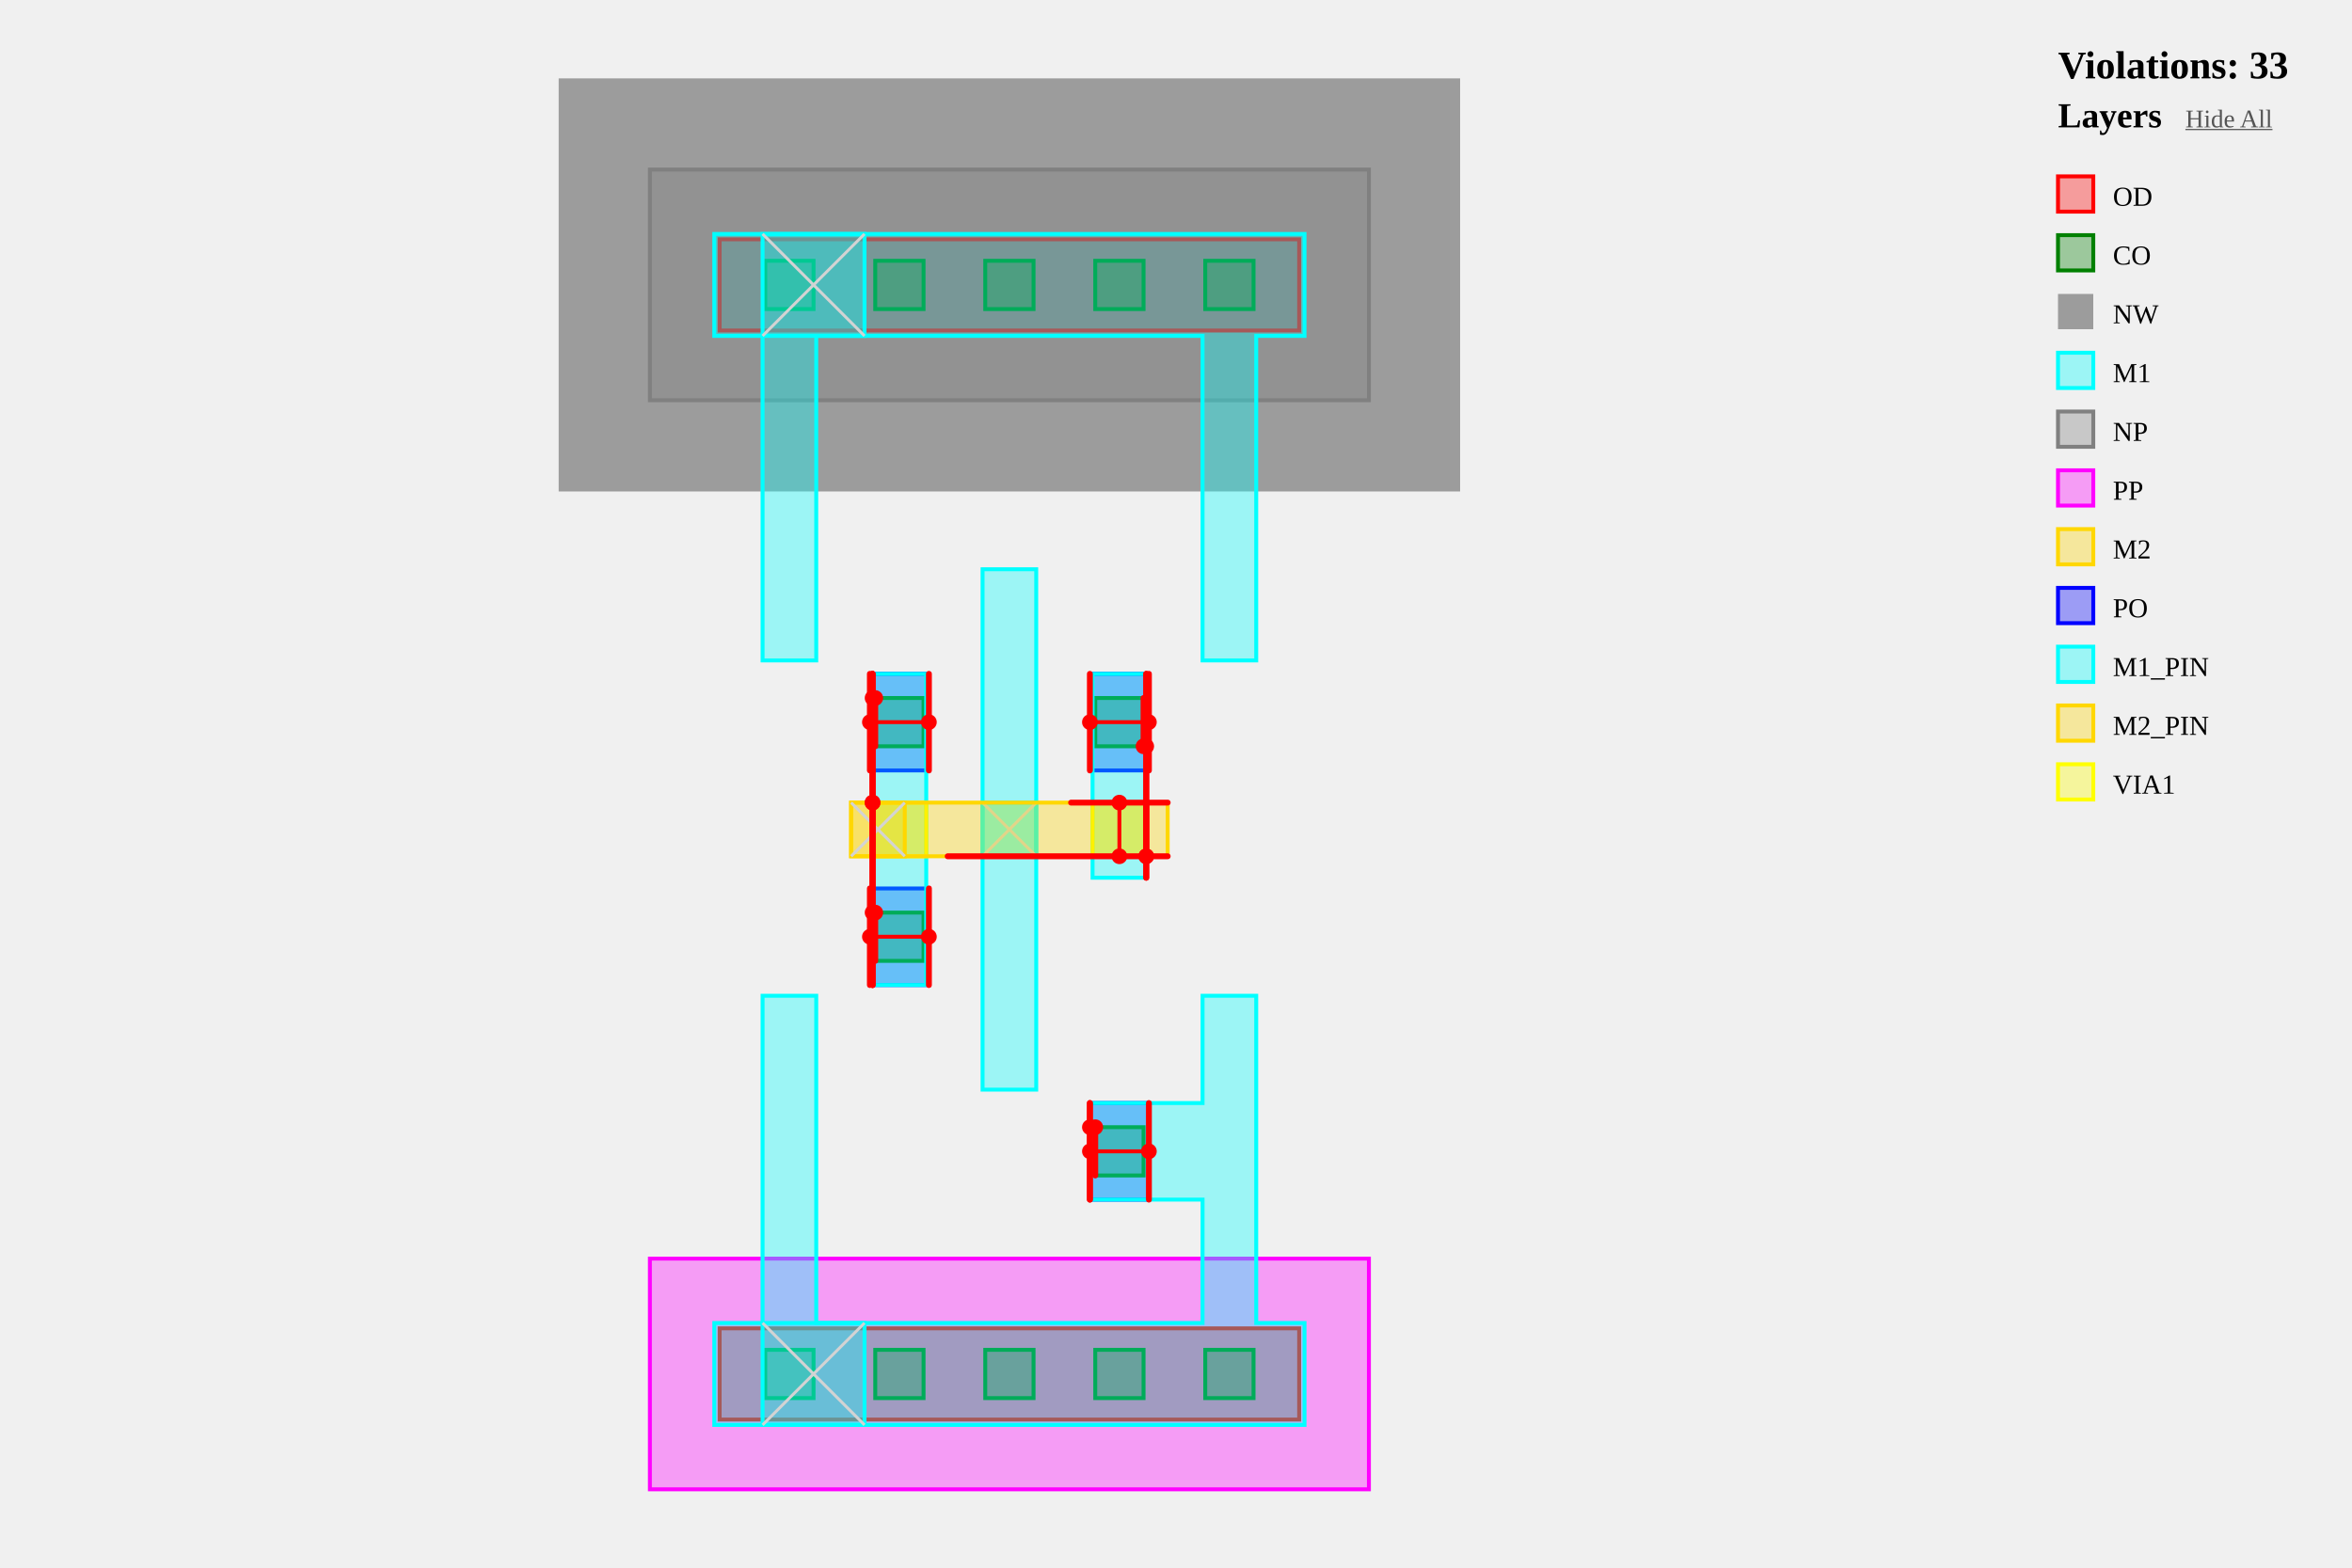
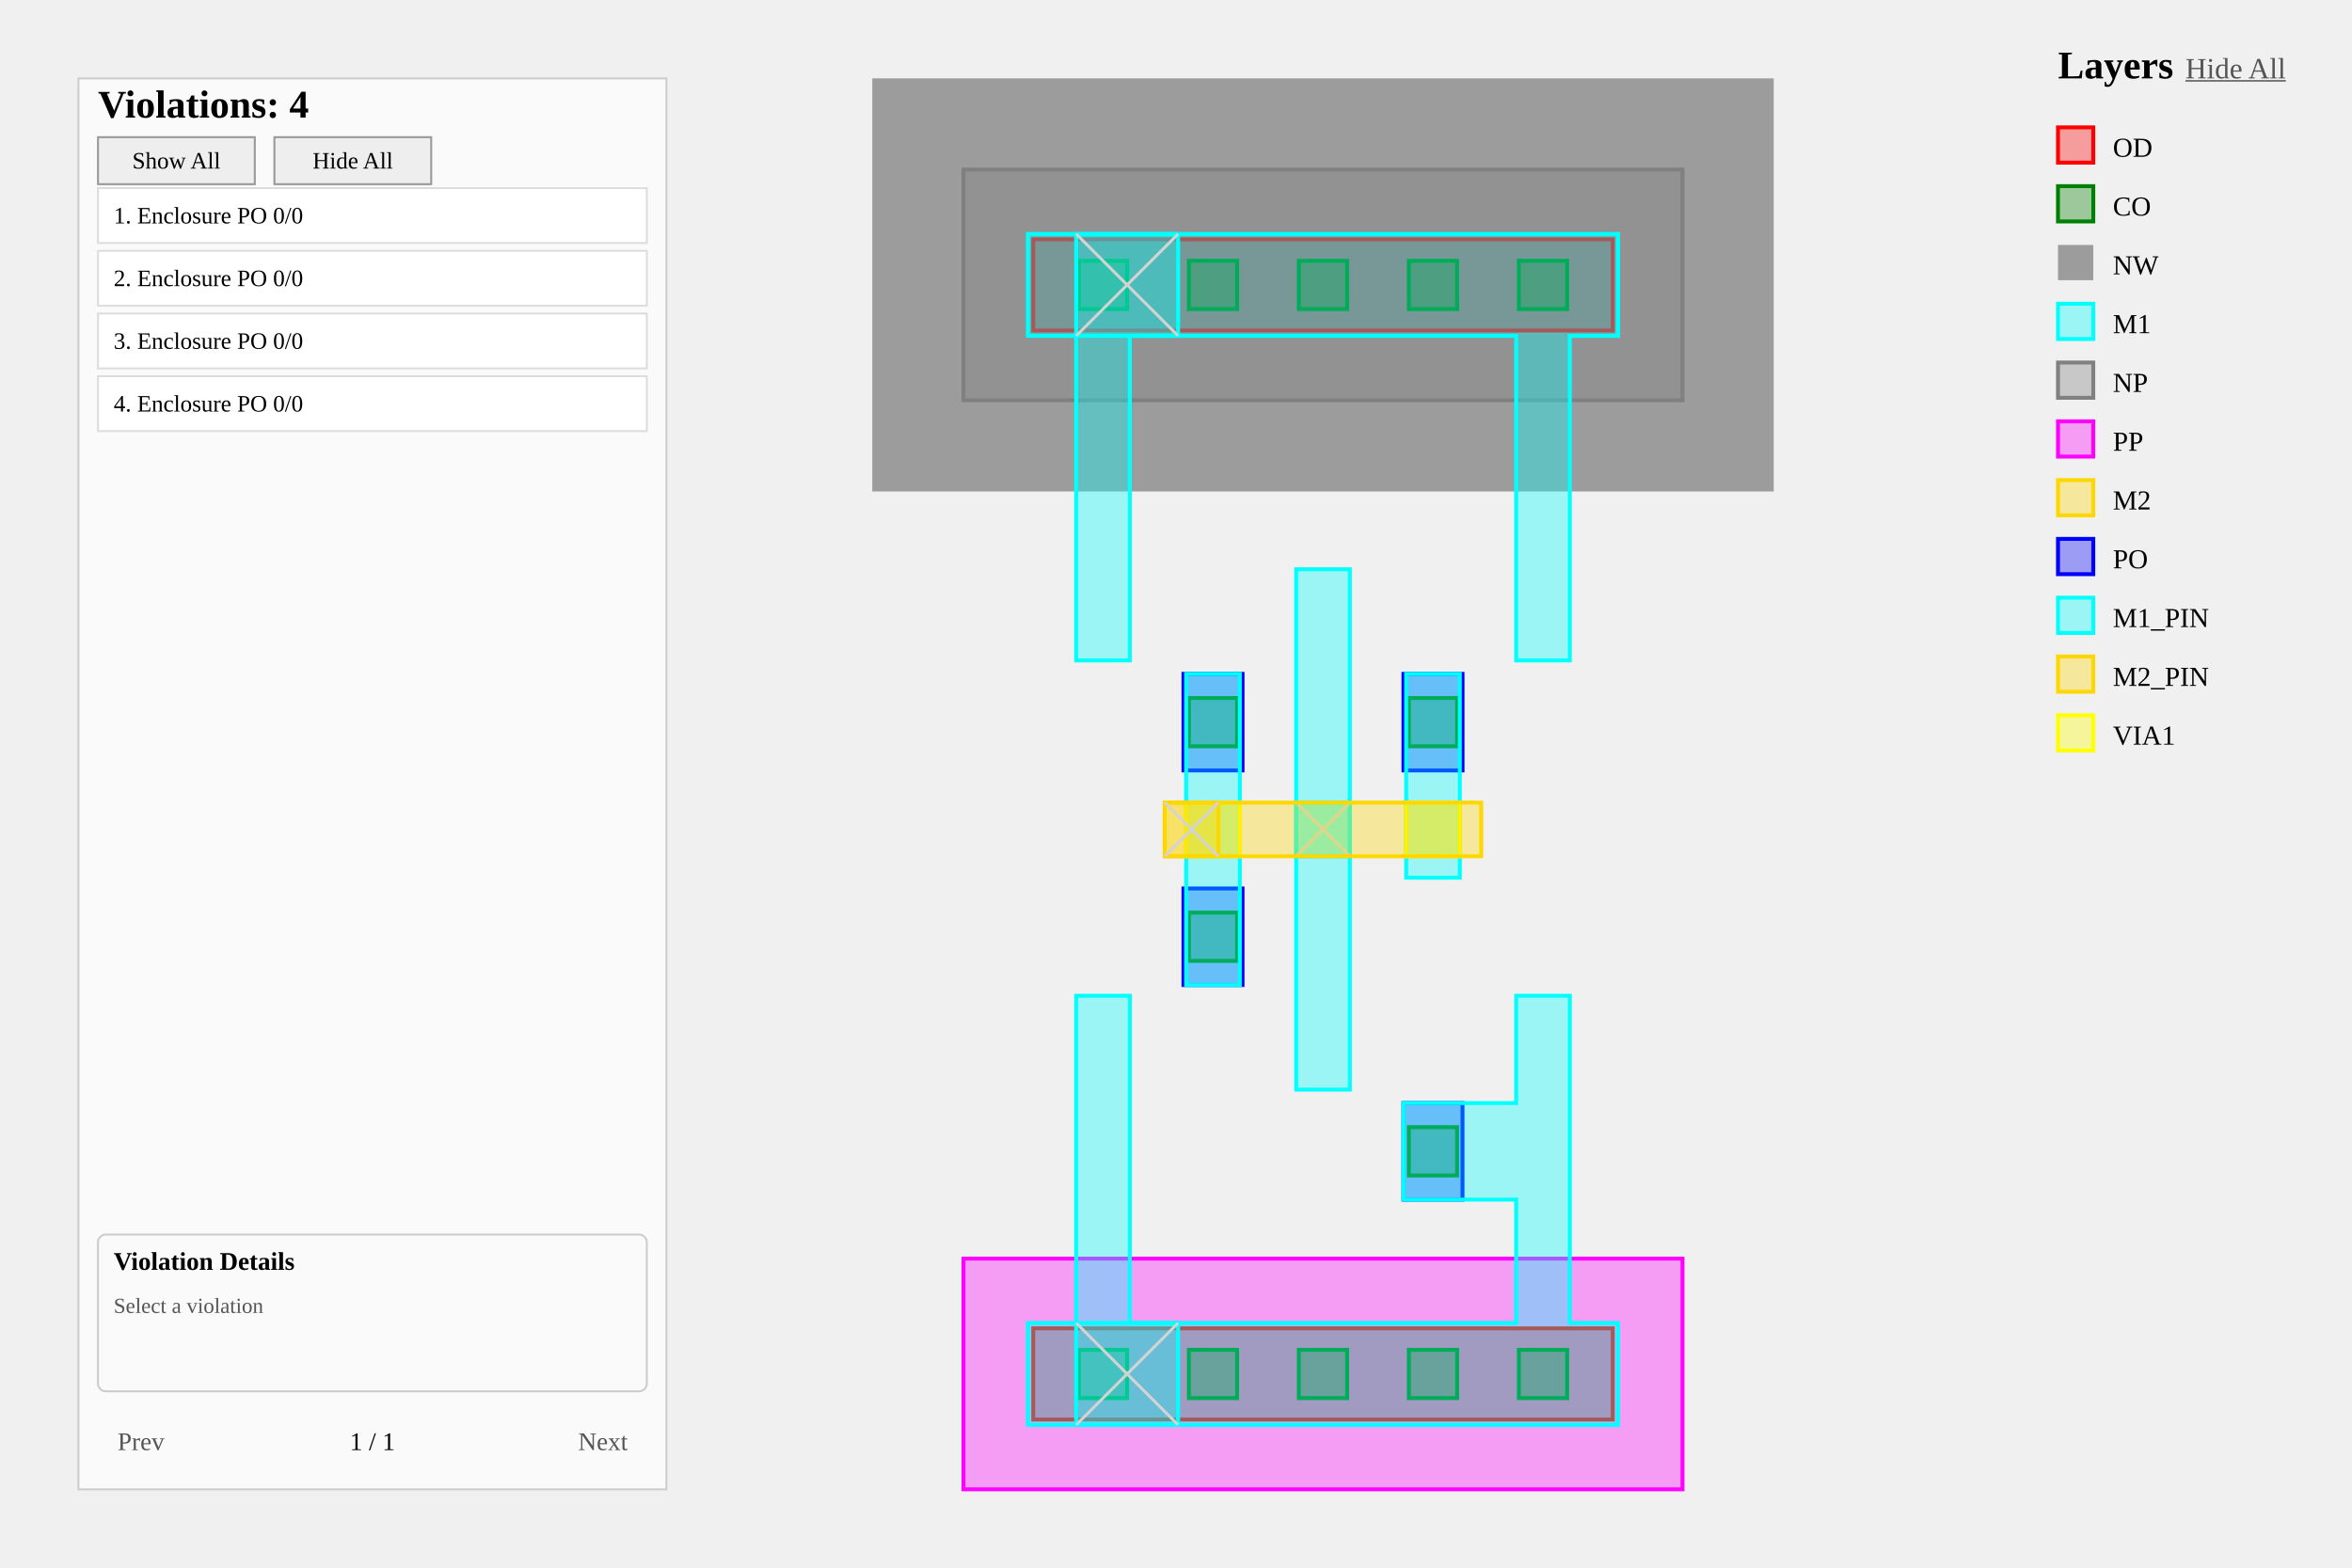
<svg xmlns="http://www.w3.org/2000/svg" width="100%" height="90vh" viewBox="0 0 1200 800" preserveAspectRatio="xMidYMid meet">
  <style>
    .violation-label {
      visibility: hidden;
      pointer-events: none;
    }
-     .violation:hover .violation-label {
+     .violation-overlay:hover .violation-label {
      visibility: visible;
    }
-     .violation {
+     .violation-overlay {
      cursor: pointer;
    }
    .legend-item.disabled .legend-label {
      fill: darkgray;
    }
    .legend-item.disabled rect {
      opacity: 0.35;
+     }
+     .violation-list-item.active rect {
+       fill: #ffeaea;
+       stroke: #cc0000;
+     }
+     .violation-list-item.active text {
+       fill: #990000;
    }
  </style>
  <g id="layout">
    <g class="shape layer-NW">
-       <polygon points="285.038,250.798 285.038,40 744.962,40 744.962,250.798 " fill="cream" fill-opacity="0.35" stroke="cream" stroke-width="2" />
-     </g>
-     <g class="shape layer-PO">
-       <polygon points="473.935,453.384 443.821,453.384 443.821,502.661 473.935,502.661 " fill="blue" fill-opacity="0.35" stroke="blue" stroke-width="2" />
-     </g>
-     <g class="shape layer-PO">
-       <polygon points="443.821,393.156 473.935,393.156 473.935,343.878 443.821,343.878 " fill="blue" fill-opacity="0.35" stroke="blue" stroke-width="2" />
-     </g>
-     <g class="shape layer-PO">
-       <polygon points="556.065,393.156 586.179,393.156 586.179,343.878 556.065,343.878 " fill="blue" fill-opacity="0.35" stroke="blue" stroke-width="2" />
-     </g>
-     <g class="shape layer-PO">
-       <polygon points="556.065,612.167 586.179,612.167 586.179,562.89 556.065,562.89 " fill="blue" fill-opacity="0.35" stroke="blue" stroke-width="2" />
+       <polygon points="445.038,250.798 445.038,40 904.962,40 904.962,250.798 " fill="cream" fill-opacity="0.35" stroke="cream" stroke-width="2" />
+     </g>
+     <g class="shape layer-PO">
+       <polygon points="633.934,453.384 603.822,453.384 603.822,502.662 633.934,502.662 " fill="blue" fill-opacity="0.35" stroke="blue" stroke-width="2" />
+     </g>
+     <g class="shape layer-PO">
+       <polygon points="603.821,393.156 633.935,393.156 633.935,343.878 603.821,343.878 " fill="blue" fill-opacity="0.35" stroke="blue" stroke-width="2" />
+     </g>
+     <g class="shape layer-PO">
+       <polygon points="716.065,393.156 746.179,393.156 746.179,343.878 716.065,343.878 " fill="blue" fill-opacity="0.35" stroke="blue" stroke-width="2" />
+     </g>
+     <g class="shape layer-PO">
+       <polygon points="716.065,612.167 746.179,612.167 746.179,562.89 716.065,562.89 " fill="blue" fill-opacity="0.35" stroke="blue" stroke-width="2" />
    </g>
    <g class="shape layer-NP">
-       <polygon points="331.578,204.259 331.578,86.54 698.422,86.54 698.422,204.259 " fill="gray" fill-opacity="0.35" stroke="gray" stroke-width="2" />
+       <polygon points="491.578,204.259 491.578,86.54 858.422,86.54 858.422,204.259 " fill="gray" fill-opacity="0.35" stroke="gray" stroke-width="2" />
    </g>
    <g class="shape layer-PP">
-       <polygon points="331.578,760 331.578,642.281 698.422,642.281 698.422,760 " fill="magenta" fill-opacity="0.35" stroke="magenta" stroke-width="2" />
+       <polygon points="491.578,760 491.578,642.281 858.422,642.281 858.422,760 " fill="magenta" fill-opacity="0.35" stroke="magenta" stroke-width="2" />
    </g>
    <g class="shape layer-OD">
-       <polygon points="367.167,168.669 367.167,122.129 662.833,122.129 662.833,168.669 " fill="red" fill-opacity="0.35" stroke="red" stroke-width="2" />
+       <polygon points="527.167,168.669 527.167,122.129 822.833,122.129 822.833,168.669 " fill="red" fill-opacity="0.35" stroke="red" stroke-width="2" />
    </g>
    <g class="shape layer-OD">
-       <polygon points="367.167,724.411 367.167,677.871 662.833,677.871 662.833,724.411 " fill="red" fill-opacity="0.35" stroke="red" stroke-width="2" />
-     </g>
-     <g class="shape layer-CO">
-       <polygon points="614.924,157.719 639.563,157.719 639.563,133.08 614.924,133.08 " fill="green" fill-opacity="0.35" stroke="green" stroke-width="2" />
-     </g>
-     <g class="shape layer-CO">
-       <polygon points="558.802,157.719 583.441,157.719 583.441,133.08 558.802,133.08 " fill="green" fill-opacity="0.35" stroke="green" stroke-width="2" />
-     </g>
-     <g class="shape layer-CO">
-       <polygon points="502.681,157.719 527.319,157.719 527.319,133.08 502.681,133.08 " fill="green" fill-opacity="0.35" stroke="green" stroke-width="2" />
-     </g>
-     <g class="shape layer-CO">
-       <polygon points="446.559,157.719 471.198,157.719 471.198,133.08 446.559,133.08 " fill="green" fill-opacity="0.35" stroke="green" stroke-width="2" />
-     </g>
-     <g class="shape layer-CO">
-       <polygon points="390.437,157.719 415.076,157.719 415.076,133.08 390.437,133.08 " fill="green" fill-opacity="0.35" stroke="green" stroke-width="2" />
-     </g>
-     <g class="shape layer-CO">
-       <polygon points="614.924,713.46 639.563,713.46 639.563,688.821 614.924,688.821 " fill="green" fill-opacity="0.35" stroke="green" stroke-width="2" />
-     </g>
-     <g class="shape layer-CO">
-       <polygon points="558.802,713.46 583.441,713.46 583.441,688.821 558.802,688.821 " fill="green" fill-opacity="0.35" stroke="green" stroke-width="2" />
-     </g>
-     <g class="shape layer-CO">
-       <polygon points="502.681,713.46 527.319,713.46 527.319,688.821 502.681,688.821 " fill="green" fill-opacity="0.35" stroke="green" stroke-width="2" />
-     </g>
-     <g class="shape layer-CO">
-       <polygon points="446.559,713.46 471.198,713.46 471.198,688.821 446.559,688.821 " fill="green" fill-opacity="0.35" stroke="green" stroke-width="2" />
-     </g>
-     <g class="shape layer-CO">
-       <polygon points="390.437,713.46 415.076,713.46 415.076,688.821 390.437,688.821 " fill="green" fill-opacity="0.35" stroke="green" stroke-width="2" />
-     </g>
-     <g class="shape layer-CO">
-       <polygon points="446.559,380.837 471.198,380.837 471.198,356.198 446.559,356.198 " fill="green" fill-opacity="0.35" stroke="green" stroke-width="2" />
-     </g>
-     <g class="shape layer-CO">
-       <polygon points="558.802,380.837 583.441,380.837 583.441,356.198 558.802,356.198 " fill="green" fill-opacity="0.35" stroke="green" stroke-width="2" />
-     </g>
-     <g class="shape layer-CO">
-       <polygon points="446.559,490.342 471.198,490.342 471.198,465.703 446.559,465.703 " fill="green" fill-opacity="0.35" stroke="green" stroke-width="2" />
-     </g>
-     <g class="shape layer-CO">
-       <polygon points="558.802,599.848 583.441,599.848 583.441,575.209 558.802,575.209 " fill="green" fill-opacity="0.35" stroke="green" stroke-width="2" />
-     </g>
-     <g class="shape layer-M1">
-       <polygon points="416.445,171.407 613.555,171.407 613.555,337.034 640.932,337.034 640.932,171.407 665.57,171.407 665.57,119.392 640.932,119.392 613.555,119.392 416.445,119.392 389.068,119.392 364.43,119.392 364.43,171.407 389.068,171.407 389.068,337.034 416.445,337.034 " fill="cyan" fill-opacity="0.35" stroke="cyan" stroke-width="2" />
-     </g>
-     <g class="shape layer-M1">
-       <polygon points="665.57,675.133 640.932,675.133 640.932,612.167 640.932,508.137 638.194,508.137 613.555,508.137 613.555,562.89 583.441,562.89 558.802,562.89 556.065,562.89 556.065,612.167 613.555,612.167 613.555,675.133 416.445,675.133 416.445,508.137 413.707,508.137 389.068,508.137 389.068,675.133 364.43,675.133 364.43,727.148 665.57,727.148 " fill="cyan" fill-opacity="0.35" stroke="cyan" stroke-width="2" />
-     </g>
-     <g class="shape layer-M1">
-       <polygon points="472.567,343.878 471.198,343.878 446.559,343.878 445.19,343.878 445.19,502.661 472.567,502.661 " fill="cyan" fill-opacity="0.35" stroke="cyan" stroke-width="2" />
-     </g>
-     <g class="shape layer-M1">
-       <polygon points="584.81,343.878 583.441,343.878 558.802,343.878 557.433,343.878 557.433,447.909 584.81,447.909 " fill="cyan" fill-opacity="0.35" stroke="cyan" stroke-width="2" />
-     </g>
-     <g class="shape layer-M1">
-       <polygon points="501.312,556.046 501.312,290.494 528.688,290.494 528.688,556.046 " fill="cyan" fill-opacity="0.35" stroke="cyan" stroke-width="2" />
+       <polygon points="527.167,724.411 527.167,677.871 822.833,677.871 822.833,724.411 " fill="red" fill-opacity="0.35" stroke="red" stroke-width="2" />
+     </g>
+     <g class="shape layer-CO">
+       <polygon points="774.924,157.719 799.563,157.719 799.563,133.08 774.924,133.08 " fill="green" fill-opacity="0.35" stroke="green" stroke-width="2" />
+     </g>
+     <g class="shape layer-CO">
+       <polygon points="718.802,157.719 743.441,157.719 743.441,133.08 718.802,133.08 " fill="green" fill-opacity="0.35" stroke="green" stroke-width="2" />
+     </g>
+     <g class="shape layer-CO">
+       <polygon points="662.681,157.719 687.319,157.719 687.319,133.08 662.681,133.08 " fill="green" fill-opacity="0.35" stroke="green" stroke-width="2" />
+     </g>
+     <g class="shape layer-CO">
+       <polygon points="606.559,157.719 631.198,157.719 631.198,133.08 606.559,133.08 " fill="green" fill-opacity="0.35" stroke="green" stroke-width="2" />
+     </g>
+     <g class="shape layer-CO">
+       <polygon points="550.437,157.719 575.076,157.719 575.076,133.08 550.437,133.08 " fill="green" fill-opacity="0.35" stroke="green" stroke-width="2" />
+     </g>
+     <g class="shape layer-CO">
+       <polygon points="774.924,713.46 799.563,713.46 799.563,688.821 774.924,688.821 " fill="green" fill-opacity="0.35" stroke="green" stroke-width="2" />
+     </g>
+     <g class="shape layer-CO">
+       <polygon points="718.802,713.46 743.441,713.46 743.441,688.821 718.802,688.821 " fill="green" fill-opacity="0.35" stroke="green" stroke-width="2" />
+     </g>
+     <g class="shape layer-CO">
+       <polygon points="662.681,713.46 687.319,713.46 687.319,688.821 662.681,688.821 " fill="green" fill-opacity="0.35" stroke="green" stroke-width="2" />
+     </g>
+     <g class="shape layer-CO">
+       <polygon points="606.559,713.46 631.198,713.46 631.198,688.821 606.559,688.821 " fill="green" fill-opacity="0.35" stroke="green" stroke-width="2" />
+     </g>
+     <g class="shape layer-CO">
+       <polygon points="550.437,713.46 575.076,713.46 575.076,688.821 550.437,688.821 " fill="green" fill-opacity="0.35" stroke="green" stroke-width="2" />
+     </g>
+     <g class="shape layer-CO">
+       <polygon points="606.559,380.837 631.198,380.837 631.198,356.198 606.559,356.198 " fill="green" fill-opacity="0.35" stroke="green" stroke-width="2" />
+     </g>
+     <g class="shape layer-CO">
+       <polygon points="718.802,380.837 743.441,380.837 743.441,356.198 718.802,356.198 " fill="green" fill-opacity="0.35" stroke="green" stroke-width="2" />
+     </g>
+     <g class="shape layer-CO">
+       <polygon points="606.559,490.342 631.198,490.342 631.198,465.703 606.559,465.703 " fill="green" fill-opacity="0.35" stroke="green" stroke-width="2" />
+     </g>
+     <g class="shape layer-CO">
+       <polygon points="718.802,599.848 743.441,599.848 743.441,575.209 718.802,575.209 " fill="green" fill-opacity="0.35" stroke="green" stroke-width="2" />
+     </g>
+     <g class="shape layer-M1">
+       <polygon points="576.444,171.408 773.555,171.408 773.555,337.034 800.931,337.034 800.931,171.408 825.571,171.408 825.571,119.392 800.931,119.392 773.555,119.392 576.444,119.392 549.068,119.392 524.43,119.392 524.43,171.408 549.068,171.408 549.068,337.034 576.444,337.034 " fill="cyan" fill-opacity="0.35" stroke="cyan" stroke-width="2" />
+     </g>
+     <g class="shape layer-M1">
+       <polygon points="825.571,675.133 800.931,675.133 800.931,612.168 800.931,508.136 798.195,508.136 773.555,508.136 773.555,562.89 743.441,562.89 718.803,562.89 716.065,562.89 716.065,612.168 773.555,612.168 773.555,675.133 576.444,675.133 576.444,508.136 573.708,508.136 549.068,508.136 549.068,675.133 524.43,675.133 524.43,727.149 825.571,727.149 " fill="cyan" fill-opacity="0.35" stroke="cyan" stroke-width="2" />
+     </g>
+     <g class="shape layer-M1">
+       <polygon points="632.566,343.878 631.198,343.878 606.558,343.878 605.19,343.878 605.19,502.662 632.566,502.662 " fill="cyan" fill-opacity="0.35" stroke="cyan" stroke-width="2" />
+     </g>
+     <g class="shape layer-M1">
+       <polygon points="744.811,343.878 743.441,343.878 718.803,343.878 717.433,343.878 717.433,447.908 744.811,447.908 " fill="cyan" fill-opacity="0.35" stroke="cyan" stroke-width="2" />
+     </g>
+     <g class="shape layer-M1">
+       <polygon points="661.312,556.046 661.312,290.494 688.688,290.494 688.688,556.046 " fill="cyan" fill-opacity="0.35" stroke="cyan" stroke-width="2" />
    </g>
    <g class="shape layer-M1_PIN">
-       <polygon points="501.312,436.958 528.688,436.958 528.688,409.582 501.312,409.582 " fill="cyan" fill-opacity="0.35" stroke="cyan" stroke-width="2" />
-       <line x1="501.312" y1="409.582" x2="528.688" y2="436.958" stroke="lightgray" stroke-width="1.5" />
-       <line x1="501.312" y1="436.958" x2="528.688" y2="409.582" stroke="lightgray" stroke-width="1.5" />
+       <polygon points="661.312,436.958 688.688,436.958 688.688,409.582 661.312,409.582 " fill="cyan" fill-opacity="0.35" stroke="cyan" stroke-width="2" />
+       <line x1="661.312" y1="409.582" x2="688.688" y2="436.958" stroke="lightgray" stroke-width="1.5" />
+       <line x1="661.312" y1="436.958" x2="688.688" y2="409.582" stroke="lightgray" stroke-width="1.5" />
    </g>
    <g class="shape layer-M1_PIN">
-       <polygon points="389.068,171.407 441.084,171.407 441.084,119.392 389.068,119.392 " fill="cyan" fill-opacity="0.35" stroke="cyan" stroke-width="2" />
-       <line x1="389.068" y1="119.392" x2="441.084" y2="171.407" stroke="lightgray" stroke-width="1.5" />
-       <line x1="389.068" y1="171.407" x2="441.084" y2="119.392" stroke="lightgray" stroke-width="1.5" />
+       <polygon points="549.068,171.407 601.084,171.407 601.084,119.392 549.068,119.392 " fill="cyan" fill-opacity="0.35" stroke="cyan" stroke-width="2" />
+       <line x1="549.068" y1="119.392" x2="601.084" y2="171.407" stroke="lightgray" stroke-width="1.5" />
+       <line x1="549.068" y1="171.407" x2="601.084" y2="119.392" stroke="lightgray" stroke-width="1.5" />
    </g>
    <g class="shape layer-M1_PIN">
-       <polygon points="389.068,727.148 441.084,727.148 441.084,675.133 389.068,675.133 " fill="cyan" fill-opacity="0.35" stroke="cyan" stroke-width="2" />
-       <line x1="389.068" y1="675.133" x2="441.084" y2="727.148" stroke="lightgray" stroke-width="1.5" />
-       <line x1="389.068" y1="727.148" x2="441.084" y2="675.133" stroke="lightgray" stroke-width="1.5" />
+       <polygon points="549.068,727.148 601.084,727.148 601.084,675.133 549.068,675.133 " fill="cyan" fill-opacity="0.35" stroke="cyan" stroke-width="2" />
+       <line x1="549.068" y1="675.133" x2="601.084" y2="727.148" stroke="lightgray" stroke-width="1.5" />
+       <line x1="549.068" y1="727.148" x2="601.084" y2="675.133" stroke="lightgray" stroke-width="1.5" />
    </g>
    <g class="shape layer-VIA1">
-       <polygon points="557.433,436.958 584.81,436.958 584.81,409.582 557.433,409.582 " fill="yellow" fill-opacity="0.35" stroke="yellow" stroke-width="2" />
+       <polygon points="717.433,436.958 744.81,436.958 744.81,409.582 717.433,409.582 " fill="yellow" fill-opacity="0.35" stroke="yellow" stroke-width="2" />
    </g>
    <g class="shape layer-VIA1">
-       <polygon points="445.19,436.958 472.567,436.958 472.567,409.582 445.19,409.582 " fill="yellow" fill-opacity="0.35" stroke="yellow" stroke-width="2" />
+       <polygon points="605.19,436.958 632.567,436.958 632.567,409.582 605.19,409.582 " fill="yellow" fill-opacity="0.35" stroke="yellow" stroke-width="2" />
    </g>
    <g class="shape layer-M2">
-       <polygon points="483.517,436.958 595.76,436.958 595.76,409.582 546.483,409.582 483.517,409.582 434.24,409.582 434.24,436.958 " fill="gold" fill-opacity="0.35" stroke="gold" stroke-width="2" />
+       <polygon points="643.517,436.959 755.759,436.959 755.759,409.581 706.484,409.581 643.517,409.581 594.24,409.581 594.24,436.959 " fill="gold" fill-opacity="0.35" stroke="gold" stroke-width="2" />
    </g>
    <g class="shape layer-M2_PIN">
-       <polygon points="434.24,436.958 461.616,436.958 461.616,409.582 434.24,409.582 " fill="gold" fill-opacity="0.35" stroke="gold" stroke-width="2" />
-       <line x1="434.24" y1="409.582" x2="461.616" y2="436.958" stroke="lightgray" stroke-width="1.5" />
-       <line x1="434.24" y1="436.958" x2="461.616" y2="409.582" stroke="lightgray" stroke-width="1.5" />
+       <polygon points="594.24,436.958 621.616,436.958 621.616,409.582 594.24,409.582 " fill="gold" fill-opacity="0.35" stroke="gold" stroke-width="2" />
+       <line x1="594.24" y1="409.582" x2="621.616" y2="436.958" stroke="lightgray" stroke-width="1.5" />
+       <line x1="594.24" y1="436.958" x2="621.616" y2="409.582" stroke="lightgray" stroke-width="1.5" />
    </g>
  </g>
  <g id="violations">
-     <g class="violation" data-layers="layer-PO">
-       <line class="violation-edge" x1="443.821" y1="453.384" x2="443.821" y2="502.661" stroke="red" stroke-width="3" stroke-linecap="round" />
-       <line class="violation-edge" x1="473.935" y1="502.661" x2="473.935" y2="453.384" stroke="red" stroke-width="3" stroke-linecap="round" />
-       <g>
-         <line class="violation-marker" x1="443.821" y1="478.023" x2="473.935" y2="478.023" stroke="red" stroke-width="2" stroke-linecap="round" />
-         <circle class="violation-point" cx="443.821" cy="478.023" r="4" fill="red" />
-         <circle class="violation-point" cx="473.935" cy="478.023" r="4" fill="red" />
-         <text class="violation-label" x="458.878" y="471.023" font-size="14" text-anchor="middle" fill="red">
-           <tspan x="458.878">MinWidth PO</tspan>
-           <tspan x="458.878" dy="16">0.11/0.12</tspan>
-         </text>
-       </g>
-     </g>
-     <g class="violation" data-layers="layer-PO">
-       <line class="violation-edge" x1="473.935" y1="393.156" x2="473.935" y2="343.878" stroke="red" stroke-width="3" stroke-linecap="round" />
-       <line class="violation-edge" x1="443.821" y1="343.878" x2="443.821" y2="393.156" stroke="red" stroke-width="3" stroke-linecap="round" />
-       <g>
-         <line class="violation-marker" x1="473.935" y1="368.517" x2="443.821" y2="368.517" stroke="red" stroke-width="2" stroke-linecap="round" />
-         <circle class="violation-point" cx="473.935" cy="368.517" r="4" fill="red" />
-         <circle class="violation-point" cx="443.821" cy="368.517" r="4" fill="red" />
-         <text class="violation-label" x="458.878" y="361.517" font-size="14" text-anchor="middle" fill="red">
-           <tspan x="458.878">MinWidth PO</tspan>
-           <tspan x="458.878" dy="16">0.11/0.12</tspan>
-         </text>
-       </g>
-     </g>
-     <g class="violation" data-layers="layer-PO">
-       <line class="violation-edge" x1="586.179" y1="393.156" x2="586.179" y2="343.878" stroke="red" stroke-width="3" stroke-linecap="round" />
-       <line class="violation-edge" x1="556.065" y1="343.878" x2="556.065" y2="393.156" stroke="red" stroke-width="3" stroke-linecap="round" />
-       <g>
-         <line class="violation-marker" x1="586.179" y1="368.517" x2="556.065" y2="368.517" stroke="red" stroke-width="2" stroke-linecap="round" />
-         <circle class="violation-point" cx="586.179" cy="368.517" r="4" fill="red" />
-         <circle class="violation-point" cx="556.065" cy="368.517" r="4" fill="red" />
-         <text class="violation-label" x="571.122" y="361.517" font-size="14" text-anchor="middle" fill="red">
-           <tspan x="571.122">MinWidth PO</tspan>
-           <tspan x="571.122" dy="16">0.11/0.12</tspan>
-         </text>
-       </g>
-     </g>
-     <g class="violation" data-layers="layer-PO">
-       <line class="violation-edge" x1="586.179" y1="612.167" x2="586.179" y2="562.89" stroke="red" stroke-width="3" stroke-linecap="round" />
-       <line class="violation-edge" x1="556.065" y1="562.89" x2="556.065" y2="612.167" stroke="red" stroke-width="3" stroke-linecap="round" />
-       <g>
-         <line class="violation-marker" x1="586.179" y1="587.529" x2="556.065" y2="587.529" stroke="red" stroke-width="2" stroke-linecap="round" />
-         <circle class="violation-point" cx="586.179" cy="587.529" r="4" fill="red" />
-         <circle class="violation-point" cx="556.065" cy="587.529" r="4" fill="red" />
-         <text class="violation-label" x="571.122" y="580.529" font-size="14" text-anchor="middle" fill="red">
-           <tspan x="571.122">MinWidth PO</tspan>
-           <tspan x="571.122" dy="16">0.11/0.12</tspan>
-         </text>
-       </g>
-     </g>
-     <g class="violation" data-layers="layer-PO">
-     </g>
-     <g class="violation" data-layers="layer-PO">
-     </g>
-     <g class="violation" data-layers="layer-PO">
-     </g>
-     <g class="violation" data-layers="layer-PO">
-     </g>
-     <g class="violation" data-layers="layer-PO">
-     </g>
-     <g class="violation" data-layers="layer-PO">
-     </g>
-     <g class="violation" data-layers="layer-PO">
-     </g>
-     <g class="violation" data-layers="layer-PO">
-     </g>
-     <g class="violation" data-layers="layer-CO">
-     </g>
-     <g class="violation" data-layers="layer-CO">
-     </g>
-     <g class="violation" data-layers="layer-CO">
-     </g>
-     <g class="violation" data-layers="layer-CO">
-     </g>
-     <g class="violation" data-layers="layer-CO">
-     </g>
-     <g class="violation" data-layers="layer-CO">
-     </g>
-     <g class="violation" data-layers="layer-CO">
-     </g>
-     <g class="violation" data-layers="layer-CO">
-     </g>
-     <g class="violation" data-layers="layer-CO">
-     </g>
-     <g class="violation" data-layers="layer-CO">
-     </g>
-     <g class="violation" data-layers="layer-CO">
-     </g>
-     <g class="violation" data-layers="layer-CO">
-     </g>
-     <g class="violation" data-layers="layer-CO">
-     </g>
-     <g class="violation" data-layers="layer-CO">
-     </g>
-     <g class="violation" data-layers="layer-CO layer-M1">
-       <line class="violation-edge" x1="446.559" y1="356.198" x2="446.559" y2="380.837" stroke="red" stroke-width="3" stroke-linecap="round" />
-       <line class="violation-edge" x1="445.19" y1="343.878" x2="445.19" y2="502.661" stroke="red" stroke-width="3" stroke-linecap="round" />
-       <g>
-         <line class="violation-marker" x1="446.559" y1="356.198" x2="445.19" y2="356.198" stroke="red" stroke-width="2" stroke-linecap="round" />
-         <circle class="violation-point" cx="446.559" cy="356.198" r="4" fill="red" />
-         <circle class="violation-point" cx="445.19" cy="356.198" r="4" fill="red" />
-         <text class="violation-label" x="445.875" y="349.198" font-size="14" text-anchor="middle" fill="red">
-           <tspan x="445.875">Enclosure CO With M1</tspan>
-           <tspan x="445.875" dy="16">0.005/0.025</tspan>
-         </text>
-       </g>
-     </g>
-     <g class="violation" data-layers="layer-CO layer-M1">
-       <line class="violation-edge" x1="583.441" y1="380.837" x2="583.441" y2="356.198" stroke="red" stroke-width="3" stroke-linecap="round" />
-       <line class="violation-edge" x1="584.81" y1="447.909" x2="584.81" y2="343.878" stroke="red" stroke-width="3" stroke-linecap="round" />
-       <g>
-         <line class="violation-marker" x1="583.441" y1="380.837" x2="584.81" y2="380.837" stroke="red" stroke-width="2" stroke-linecap="round" />
-         <circle class="violation-point" cx="583.441" cy="380.837" r="4" fill="red" />
-         <circle class="violation-point" cx="584.81" cy="380.837" r="4" fill="red" />
-         <text class="violation-label" x="584.126" y="373.837" font-size="14" text-anchor="middle" fill="red">
-           <tspan x="584.126">Enclosure CO With M1</tspan>
-           <tspan x="584.126" dy="16">0.005/0.025</tspan>
-         </text>
-       </g>
-     </g>
-     <g class="violation" data-layers="layer-CO layer-M1">
-       <line class="violation-edge" x1="446.559" y1="465.703" x2="446.559" y2="490.342" stroke="red" stroke-width="3" stroke-linecap="round" />
-       <line class="violation-edge" x1="445.19" y1="343.878" x2="445.19" y2="502.661" stroke="red" stroke-width="3" stroke-linecap="round" />
-       <g>
-         <line class="violation-marker" x1="446.559" y1="465.703" x2="445.19" y2="465.703" stroke="red" stroke-width="2" stroke-linecap="round" />
-         <circle class="violation-point" cx="446.559" cy="465.703" r="4" fill="red" />
-         <circle class="violation-point" cx="445.19" cy="465.703" r="4" fill="red" />
-         <text class="violation-label" x="445.875" y="458.703" font-size="14" text-anchor="middle" fill="red">
-           <tspan x="445.875">Enclosure CO With M1</tspan>
-           <tspan x="445.875" dy="16">0.005/0.025</tspan>
-         </text>
-       </g>
-     </g>
-     <g class="violation" data-layers="layer-CO layer-M1">
-       <line class="violation-edge" x1="558.802" y1="575.209" x2="558.802" y2="599.848" stroke="red" stroke-width="3" stroke-linecap="round" />
-       <line class="violation-edge" x1="556.065" y1="562.89" x2="556.065" y2="612.167" stroke="red" stroke-width="3" stroke-linecap="round" />
-       <g>
-         <line class="violation-marker" x1="558.802" y1="575.209" x2="556.065" y2="575.209" stroke="red" stroke-width="2" stroke-linecap="round" />
-         <circle class="violation-point" cx="558.802" cy="575.209" r="4" fill="red" />
-         <circle class="violation-point" cx="556.065" cy="575.209" r="4" fill="red" />
-         <text class="violation-label" x="557.433" y="568.209" font-size="14" text-anchor="middle" fill="red">
-           <tspan x="557.433">Enclosure CO With M1</tspan>
-           <tspan x="557.433" dy="16">0.01/0.025</tspan>
-         </text>
-       </g>
-     </g>
-     <g class="violation" data-layers="layer-M2">
-       <line class="violation-edge" x1="483.517" y1="436.958" x2="595.76" y2="436.958" stroke="red" stroke-width="3" stroke-linecap="round" />
-       <line class="violation-edge" x1="595.76" y1="409.582" x2="546.483" y2="409.582" stroke="red" stroke-width="3" stroke-linecap="round" />
-       <g>
-         <line class="violation-marker" x1="571.122" y1="436.958" x2="571.122" y2="409.582" stroke="red" stroke-width="2" stroke-linecap="round" />
-         <circle class="violation-point" cx="571.122" cy="436.958" r="4" fill="red" />
-         <circle class="violation-point" cx="571.122" cy="409.582" r="4" fill="red" />
-         <text class="violation-label" x="571.122" y="416.27" font-size="14" text-anchor="middle" fill="red">
-           <tspan x="571.122">MinWidth M2</tspan>
-           <tspan x="571.122" dy="16">0.1/0.1</tspan>
-         </text>
-       </g>
-     </g>
-     <g class="violation" data-layers="layer-VIA1 layer-M1">
-       <line class="violation-edge" x1="584.81" y1="436.958" x2="584.81" y2="409.582" stroke="red" stroke-width="3" stroke-linecap="round" />
-       <line class="violation-edge" x1="584.81" y1="447.909" x2="584.81" y2="343.878" stroke="red" stroke-width="3" stroke-linecap="round" />
-       <g>
-         <line class="violation-marker" x1="584.81" y1="436.958" x2="584.81" y2="436.958" stroke="red" stroke-width="2" stroke-linecap="round" />
-         <circle class="violation-point" cx="584.81" cy="436.958" r="4" fill="red" />
-         <circle class="violation-point" cx="584.81" cy="436.958" r="4" fill="red" />
-         <text class="violation-label" x="584.81" y="429.958" font-size="14" text-anchor="middle" fill="red">
-           <tspan x="584.81">Enclosure VIA1 With M1</tspan>
-           <tspan x="584.81" dy="16">0/0.03</tspan>
-         </text>
-       </g>
-     </g>
-     <g class="violation" data-layers="layer-VIA1 layer-M1">
-       <line class="violation-edge" x1="445.19" y1="409.582" x2="445.19" y2="436.958" stroke="red" stroke-width="3" stroke-linecap="round" />
-       <line class="violation-edge" x1="445.19" y1="343.878" x2="445.19" y2="502.661" stroke="red" stroke-width="3" stroke-linecap="round" />
-       <g>
-         <line class="violation-marker" x1="445.19" y1="409.582" x2="445.19" y2="409.582" stroke="red" stroke-width="2" stroke-linecap="round" />
-         <circle class="violation-point" cx="445.19" cy="409.582" r="4" fill="red" />
-         <circle class="violation-point" cx="445.19" cy="409.582" r="4" fill="red" />
-         <text class="violation-label" x="445.19" y="402.582" font-size="14" text-anchor="middle" fill="red">
-           <tspan x="445.19">Enclosure VIA1 With M1</tspan>
-           <tspan x="445.19" dy="16">0/0.03</tspan>
-         </text>
-       </g>
-     </g>
+     <g id="violation-0" class="violation-overlay" data-layers="layer-PO" style="display: none;">
+     </g>
+     <g id="violation-1" class="violation-overlay" data-layers="layer-PO" style="display: none;">
+     </g>
+     <g id="violation-2" class="violation-overlay" data-layers="layer-PO" style="display: none;">
+     </g>
+     <g id="violation-3" class="violation-overlay" data-layers="layer-PO" style="display: none;">
+     </g>
+   </g>
+   <g id="violation-list">
+     <rect x="40" y="40" width="300" height="720" fill="#fafafa" stroke="#cccccc" stroke-width="1" />
+     <text x="50" y="60" font-size="20" font-weight="bold" fill="black">Violations: 4</text>
+     <g class="panel-button" style="cursor: pointer;">
+       <rect x="50" y="70" width="80" height="24" fill="#eeeeee" stroke="#999999" stroke-width="1" />
+       <text x="90" y="86" font-size="12" text-anchor="middle" fill="black">Show All</text>
+     </g>
+     <g class="panel-button" style="cursor: pointer;">
+       <rect x="140" y="70" width="80" height="24" fill="#eeeeee" stroke="#999999" stroke-width="1" />
+       <text x="180" y="86" font-size="12" text-anchor="middle" fill="black">Hide All</text>
+     </g>
+     <g id="violation-item-0" class="violation-list-item" data-violation-id="violation-0" data-message="POis not enclosed by any allowed outer layer" data-page="0" data-layers="layer-PO" style="cursor: pointer;">
+       <rect x="50" y="96" width="280" height="28" fill="white" stroke="#dddddd" stroke-width="1" />
+       <text x="58" y="114" font-size="12" fill="black">1. Enclosure PO 0/0</text>
+     </g>
+     <g id="violation-item-1" class="violation-list-item" data-violation-id="violation-1" data-message="POis not enclosed by any allowed outer layer" data-page="0" data-layers="layer-PO" style="cursor: pointer;">
+       <rect x="50" y="128" width="280" height="28" fill="white" stroke="#dddddd" stroke-width="1" />
+       <text x="58" y="146" font-size="12" fill="black">2. Enclosure PO 0/0</text>
+     </g>
+     <g id="violation-item-2" class="violation-list-item" data-violation-id="violation-2" data-message="POis not enclosed by any allowed outer layer" data-page="0" data-layers="layer-PO" style="cursor: pointer;">
+       <rect x="50" y="160" width="280" height="28" fill="white" stroke="#dddddd" stroke-width="1" />
+       <text x="58" y="178" font-size="12" fill="black">3. Enclosure PO 0/0</text>
+     </g>
+     <g id="violation-item-3" class="violation-list-item" data-violation-id="violation-3" data-message="POis not enclosed by any allowed outer layer" data-page="0" data-layers="layer-PO" style="cursor: pointer;">
+       <rect x="50" y="192" width="280" height="28" fill="white" stroke="#dddddd" stroke-width="1" />
+       <text x="58" y="210" font-size="12" fill="black">4. Enclosure PO 0/0</text>
+     </g>
+     <text x="60" y="740" font-size="13" fill="#555555" style="cursor: pointer;">Prev</text>
+     <text id="violation-page-indicator" x="190" y="740" font-size="13" text-anchor="middle" fill="black">1 / 1</text>
+     <text x="295" y="740" font-size="13" fill="#555555" style="cursor: pointer;">Next</text>
+     <rect x="50" y="630" width="280" height="80" fill="#fafafa" stroke="#cccccc" stroke-width="1" rx="4" />
+     <text x="58" y="648" font-size="13" font-weight="bold" fill="black">Violation Details</text>
+     <text id="violation-details-text" x="58" y="670" font-size="11" fill="#555555">Select a violation</text>
  </g>
  <g id="layer-legend">
-     <text x="1050" y="40" font-size="20" font-weight="bold" fill="black">Violations: 33</text>
-     <text x="1050" y="65" font-size="18" font-weight="bold" fill="black">Layers</text>
-     <text id="toggle-all-layers" x="1115" y="65" font-size="13" fill="#555555" text-decoration="underline" style="cursor: pointer;">Hide All</text>
+     <text x="1050" y="40" font-size="20" font-weight="bold" fill="black">Layers</text>
+     <text id="toggle-all-layers" x="1115" y="40" font-size="15" fill="#555555" text-decoration="underline" style="cursor: pointer;">Hide All</text>
    <g class="legend-item" data-layer="layer-OD" style="cursor: pointer;">
-       <rect x="1050" y="90" width="18" height="18" fill="red" fill-opacity="0.35" stroke="red" stroke-width="2" />
-       <text class="legend-label" x="1078" y="105" font-size="14" fill="black">OD</text>
+       <rect x="1050" y="65" width="18" height="18" fill="red" fill-opacity="0.35" stroke="red" stroke-width="2" />
+       <text class="legend-label" x="1078" y="80" font-size="14" fill="black">OD</text>
    </g>
    <g class="legend-item" data-layer="layer-CO" style="cursor: pointer;">
-       <rect x="1050" y="120" width="18" height="18" fill="green" fill-opacity="0.35" stroke="green" stroke-width="2" />
-       <text class="legend-label" x="1078" y="135" font-size="14" fill="black">CO</text>
+       <rect x="1050" y="95" width="18" height="18" fill="green" fill-opacity="0.35" stroke="green" stroke-width="2" />
+       <text class="legend-label" x="1078" y="110" font-size="14" fill="black">CO</text>
    </g>
    <g class="legend-item" data-layer="layer-NW" style="cursor: pointer;">
-       <rect x="1050" y="150" width="18" height="18" fill="cream" fill-opacity="0.35" stroke="cream" stroke-width="2" />
-       <text class="legend-label" x="1078" y="165" font-size="14" fill="black">NW</text>
+       <rect x="1050" y="125" width="18" height="18" fill="cream" fill-opacity="0.35" stroke="cream" stroke-width="2" />
+       <text class="legend-label" x="1078" y="140" font-size="14" fill="black">NW</text>
    </g>
    <g class="legend-item" data-layer="layer-M1" style="cursor: pointer;">
-       <rect x="1050" y="180" width="18" height="18" fill="cyan" fill-opacity="0.35" stroke="cyan" stroke-width="2" />
-       <text class="legend-label" x="1078" y="195" font-size="14" fill="black">M1</text>
+       <rect x="1050" y="155" width="18" height="18" fill="cyan" fill-opacity="0.35" stroke="cyan" stroke-width="2" />
+       <text class="legend-label" x="1078" y="170" font-size="14" fill="black">M1</text>
    </g>
    <g class="legend-item" data-layer="layer-NP" style="cursor: pointer;">
-       <rect x="1050" y="210" width="18" height="18" fill="gray" fill-opacity="0.35" stroke="gray" stroke-width="2" />
-       <text class="legend-label" x="1078" y="225" font-size="14" fill="black">NP</text>
+       <rect x="1050" y="185" width="18" height="18" fill="gray" fill-opacity="0.35" stroke="gray" stroke-width="2" />
+       <text class="legend-label" x="1078" y="200" font-size="14" fill="black">NP</text>
    </g>
    <g class="legend-item" data-layer="layer-PP" style="cursor: pointer;">
-       <rect x="1050" y="240" width="18" height="18" fill="magenta" fill-opacity="0.35" stroke="magenta" stroke-width="2" />
-       <text class="legend-label" x="1078" y="255" font-size="14" fill="black">PP</text>
+       <rect x="1050" y="215" width="18" height="18" fill="magenta" fill-opacity="0.35" stroke="magenta" stroke-width="2" />
+       <text class="legend-label" x="1078" y="230" font-size="14" fill="black">PP</text>
    </g>
    <g class="legend-item" data-layer="layer-M2" style="cursor: pointer;">
-       <rect x="1050" y="270" width="18" height="18" fill="gold" fill-opacity="0.35" stroke="gold" stroke-width="2" />
-       <text class="legend-label" x="1078" y="285" font-size="14" fill="black">M2</text>
+       <rect x="1050" y="245" width="18" height="18" fill="gold" fill-opacity="0.35" stroke="gold" stroke-width="2" />
+       <text class="legend-label" x="1078" y="260" font-size="14" fill="black">M2</text>
    </g>
    <g class="legend-item" data-layer="layer-PO" style="cursor: pointer;">
-       <rect x="1050" y="300" width="18" height="18" fill="blue" fill-opacity="0.35" stroke="blue" stroke-width="2" />
-       <text class="legend-label" x="1078" y="315" font-size="14" fill="black">PO</text>
+       <rect x="1050" y="275" width="18" height="18" fill="blue" fill-opacity="0.35" stroke="blue" stroke-width="2" />
+       <text class="legend-label" x="1078" y="290" font-size="14" fill="black">PO</text>
    </g>
    <g class="legend-item" data-layer="layer-M1_PIN" style="cursor: pointer;">
-       <rect x="1050" y="330" width="18" height="18" fill="cyan" fill-opacity="0.35" stroke="cyan" stroke-width="2" />
-       <text class="legend-label" x="1078" y="345" font-size="14" fill="black">M1_PIN</text>
+       <rect x="1050" y="305" width="18" height="18" fill="cyan" fill-opacity="0.35" stroke="cyan" stroke-width="2" />
+       <text class="legend-label" x="1078" y="320" font-size="14" fill="black">M1_PIN</text>
    </g>
    <g class="legend-item" data-layer="layer-M2_PIN" style="cursor: pointer;">
-       <rect x="1050" y="360" width="18" height="18" fill="gold" fill-opacity="0.35" stroke="gold" stroke-width="2" />
-       <text class="legend-label" x="1078" y="375" font-size="14" fill="black">M2_PIN</text>
+       <rect x="1050" y="335" width="18" height="18" fill="gold" fill-opacity="0.35" stroke="gold" stroke-width="2" />
+       <text class="legend-label" x="1078" y="350" font-size="14" fill="black">M2_PIN</text>
    </g>
    <g class="legend-item" data-layer="layer-VIA1" style="cursor: pointer;">
-       <rect x="1050" y="390" width="18" height="18" fill="yellow" fill-opacity="0.35" stroke="yellow" stroke-width="2" />
-       <text class="legend-label" x="1078" y="405" font-size="14" fill="black">VIA1</text>
+       <rect x="1050" y="365" width="18" height="18" fill="yellow" fill-opacity="0.35" stroke="yellow" stroke-width="2" />
+       <text class="legend-label" x="1078" y="380" font-size="14" fill="black">VIA1</text>
    </g>
  </g>
</svg>
